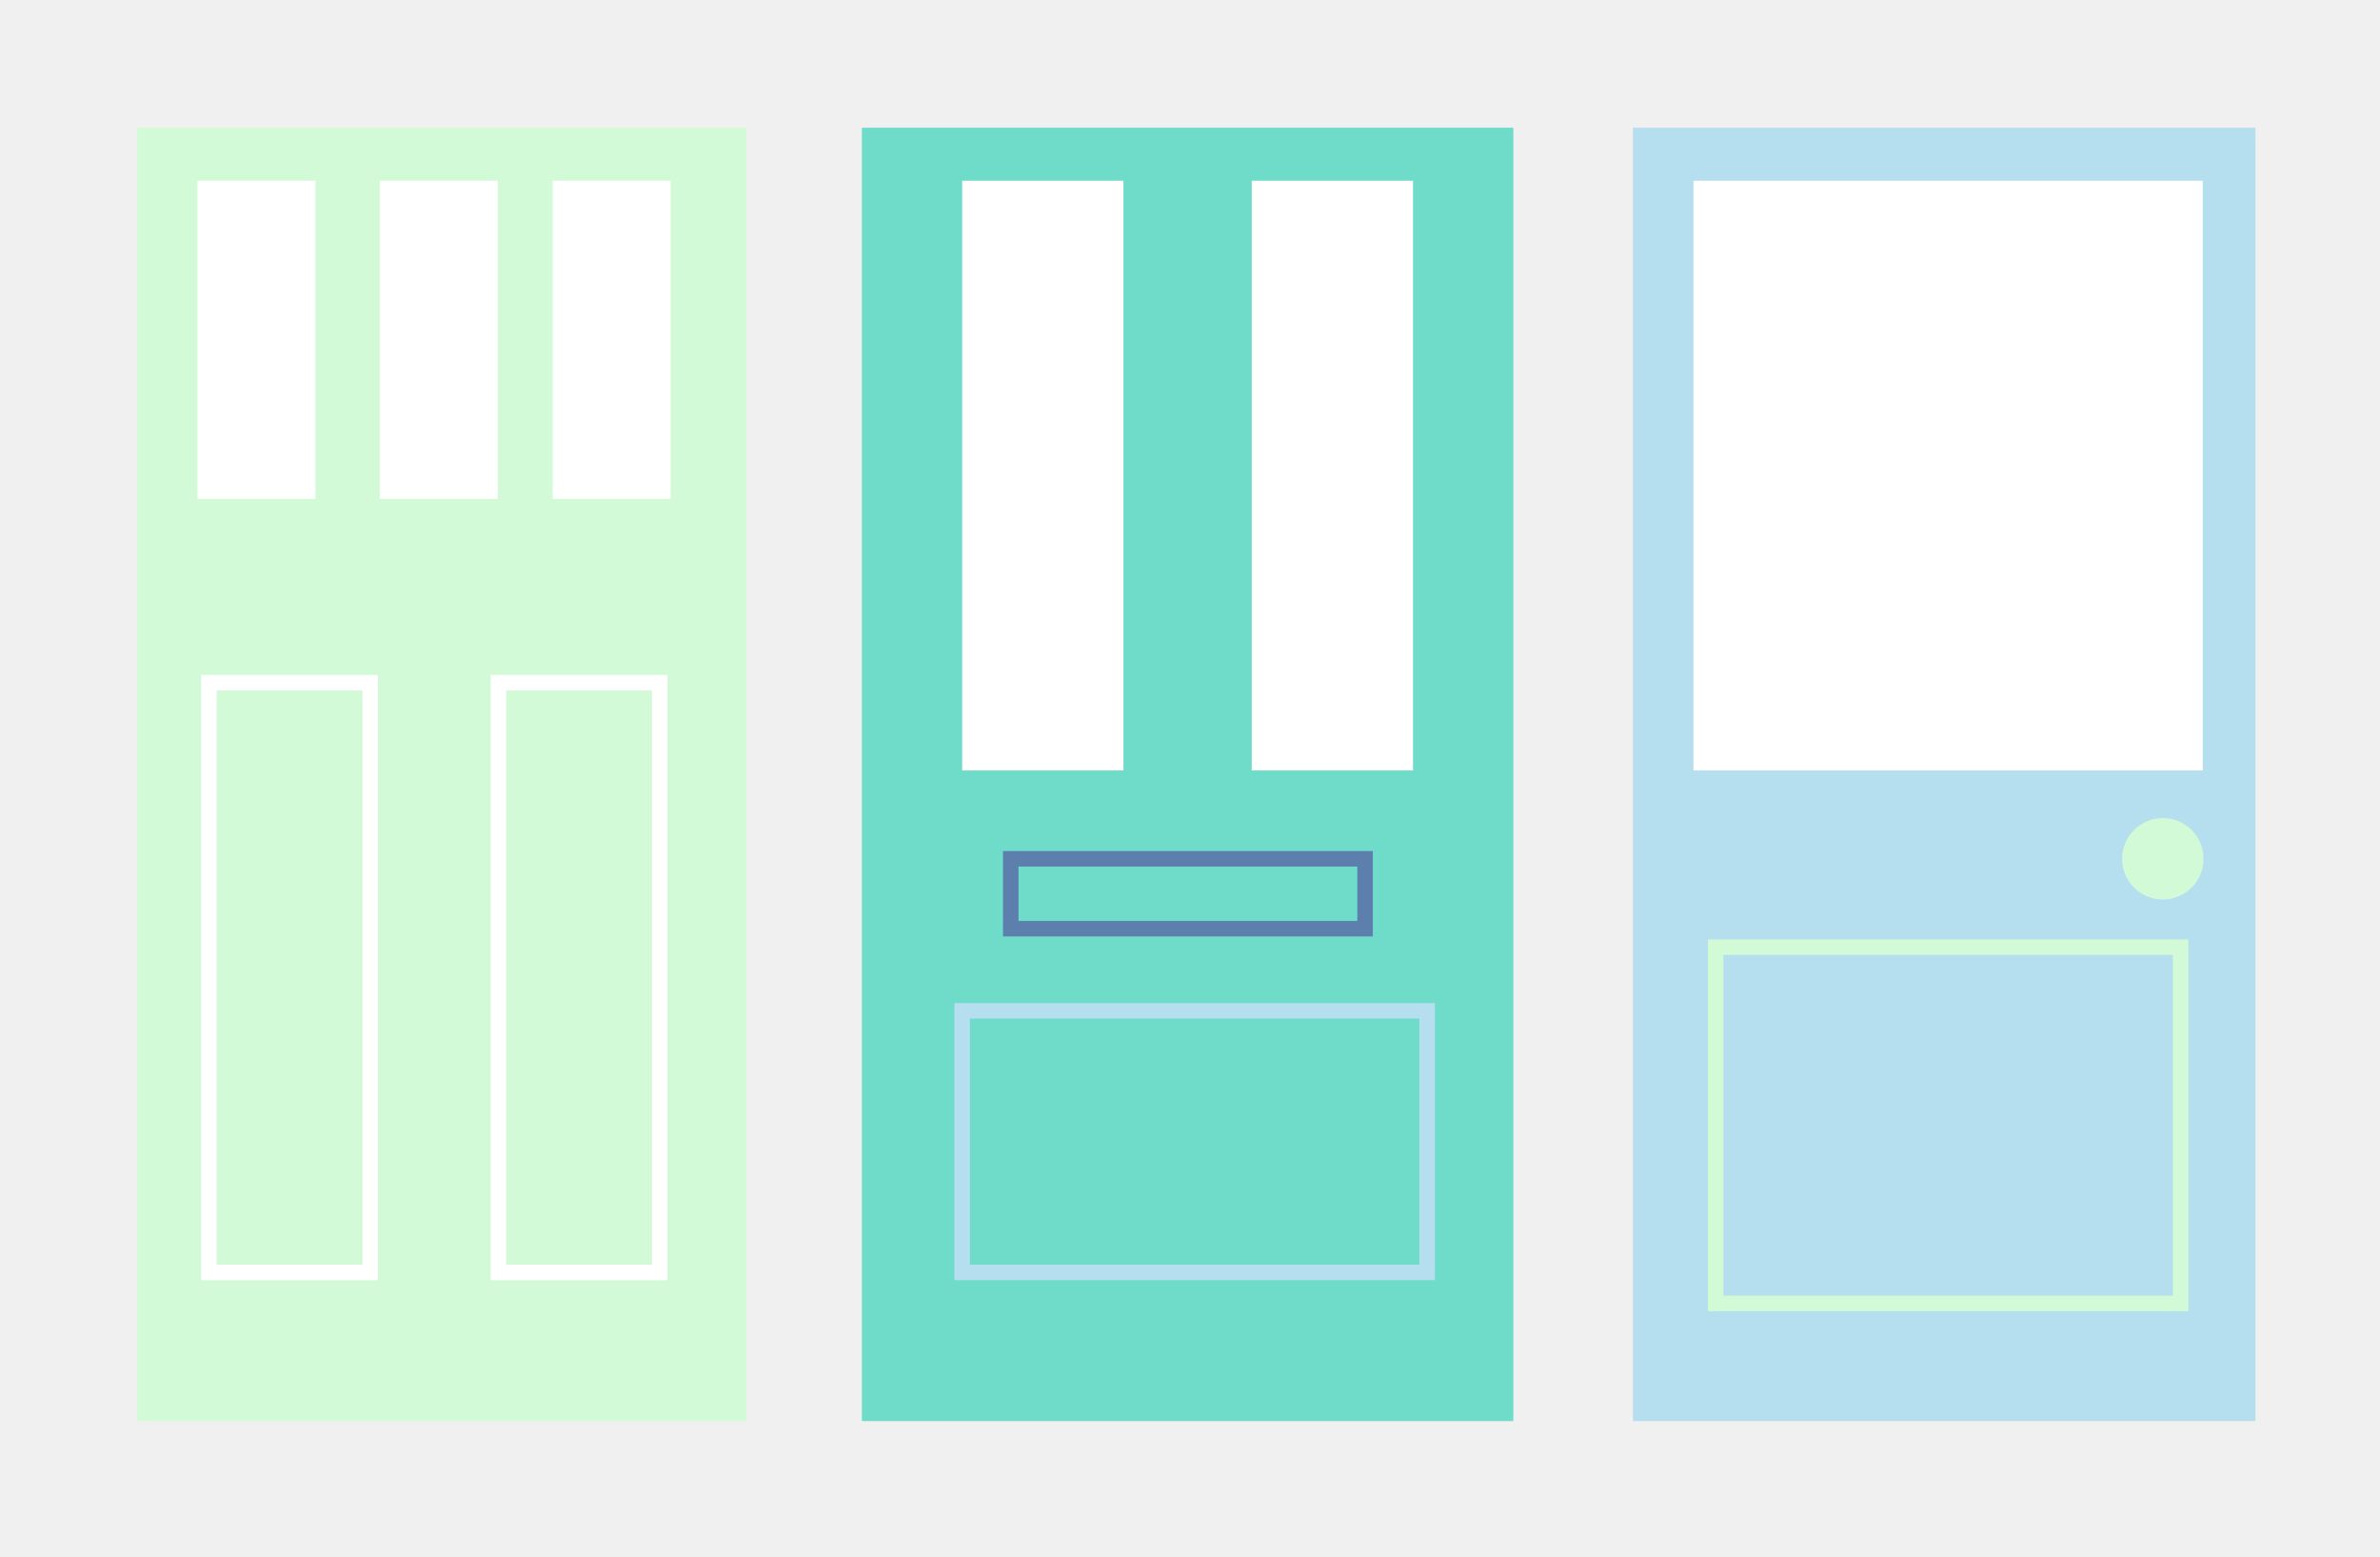
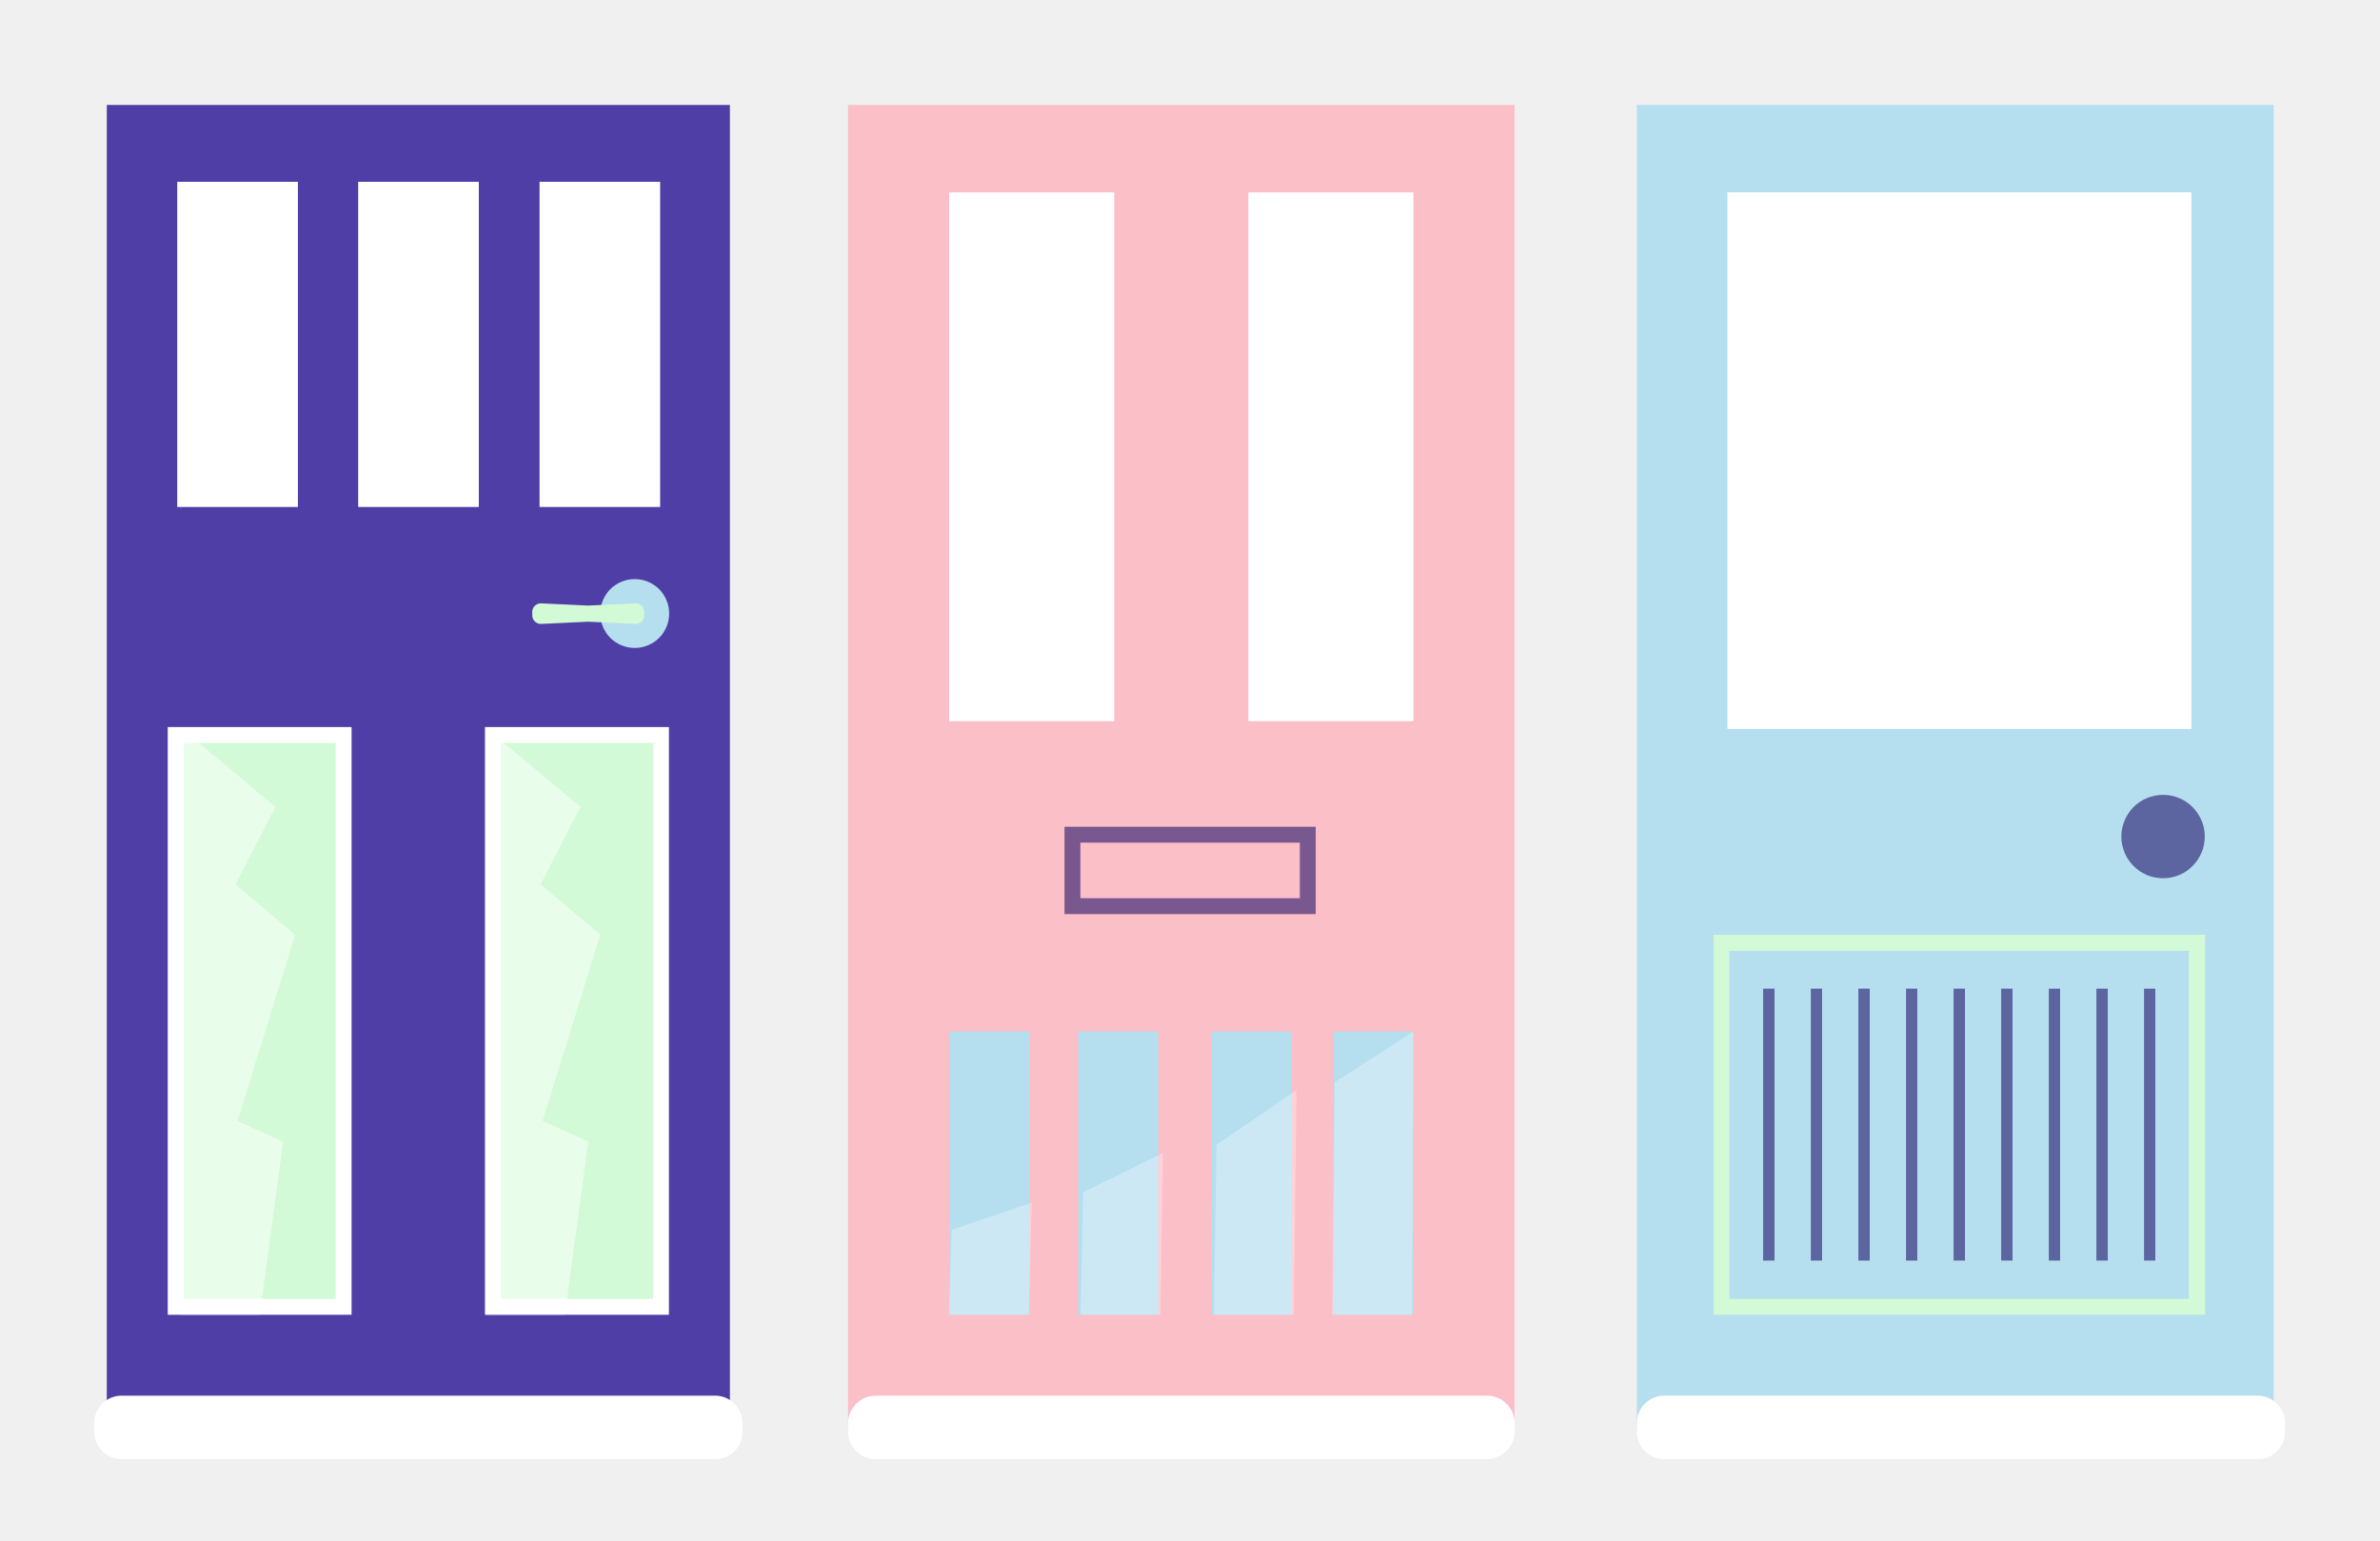
- <svg xmlns="http://www.w3.org/2000/svg" viewBox="0 0 1074 702">
-   <defs>
-     <style>.cls-1{opacity:0.7;}.cls-2{fill:#d2fad6;}.cls-3,.cls-7{fill:#6fdcca;}.cls-4{fill:#b5deef;}.cls-5{fill:#fff;}.cls-6,.cls-8,.cls-9{fill:none;}.cls-6{stroke:#fff;}.cls-6,.cls-7,.cls-8,.cls-9{stroke-miterlimit:10;stroke-width:7px;}.cls-7{stroke:#5d7fae;}.cls-8{stroke:#b5deef;}.cls-9{stroke:#d2fad6;}</style>
-   </defs>
-   <g id="Step3">
-     <rect class="cls-2" x="61.94" y="57.61" width="274.91" height="583.47" />
-     <rect class="cls-3" x="388.92" y="57.61" width="293.99" height="583.47" />
-     <rect class="cls-4" x="736.9" y="57.61" width="280.89" height="583.47" />
-     <rect class="cls-5" x="764.19" y="81.53" width="229.81" height="266.04" />
-     <rect class="cls-5" x="564.86" y="81.53" width="72.77" height="266.04" />
-     <rect class="cls-5" x="434.19" y="81.53" width="72.77" height="266.04" />
-     <rect class="cls-6" x="224.94" y="307.98" width="72.77" height="266.04" />
-     <rect class="cls-6" x="94.27" y="307.98" width="72.77" height="266.04" />
-     <rect class="cls-5" x="171.37" y="81.53" width="53.24" height="143.51" />
-     <rect class="cls-5" x="89.14" y="81.53" width="53.24" height="143.51" />
-     <rect class="cls-5" x="249.39" y="81.53" width="53.24" height="143.51" />
-     <rect class="cls-7" x="456.12" y="387.42" width="159.88" height="31.53" />
-     <rect class="cls-8" x="434.19" y="456" width="209.81" height="118.02" />
-     <rect class="cls-9" x="774.19" y="427.27" width="209.81" height="160.73" />
-     <circle class="cls-2" cx="976" cy="387.42" r="18.38" />
+ <svg xmlns="http://www.w3.org/2000/svg" version="1.1" id="Layer_1" x="0px" y="0px" viewBox="0 0 1049.9 679.5" style="enable-background:new 0 0 1049.9 679.5;" xml:space="preserve">
+   <style type="text/css">
+ 	.st0{opacity:5.000000e-02;}
+ 	.st1{fill:#503EA7;}
+ 	.st2{fill:#B5DEEF;}
+ 	.st3{fill:#FFFFFF;}
+ 	.st4{fill:#D2FAD6;}
+ 	.st5{fill:#FBBFC8;}
+ 	.st6{opacity:0.6;fill:none;stroke:#23146B;stroke-width:7;stroke-miterlimit:10;enable-background:new    ;}
+ 	.st7{fill:none;stroke:#D2FAD6;stroke-width:7;stroke-miterlimit:10;}
+ 	.st8{opacity:0.6;fill:#23146B;enable-background:new    ;}
+ 	.st9{opacity:0.5;fill:#FFFFFF;enable-background:new    ;}
+ 	.st10{opacity:0.6;}
+ 	.st11{fill:none;stroke:#23146B;stroke-width:5;stroke-miterlimit:10;}
+ 	.st12{opacity:0.3;fill:#FFFFFF;enable-background:new    ;}
+ </style>
+   <g>
+     <g class="st0">
+ 	</g>
+     <rect x="47.1" y="46.3" class="st1" width="274.9" height="583.5" />
+     <rect x="722.1" y="46.3" class="st2" width="280.9" height="583.5" />
+     <rect x="762.1" y="84.9" class="st3" width="204.5" height="236.7" />
+     <g class="st0">
+ 	</g>
+     <rect x="77.5" y="321.8" class="st4" width="74.1" height="252.3" />
+     <path class="st3" d="M148.1,327.8v245.3H81V327.8H148.1 M155.1,320.8H74v259.3h81.1V320.8z" />
+     <rect x="217.5" y="321.8" class="st4" width="74.1" height="252.3" />
+     <path class="st3" d="M288.1,327.8v245.3H221V327.8H288.1 M295.1,320.8H214v259.3h81.1V320.8z" />
+     <circle class="st2" cx="280" cy="270.7" r="15.2" />
+     <path class="st4" d="M280.4,266.2l-20.9,1l-20.9-1c-2.1,0-3.8,1.7-3.8,3.8v1.5c0,2.1,1.7,3.8,3.8,3.8l20.9-1l20.9,1   c2.1,0,3.8-1.7,3.8-3.8V270C284.2,267.9,282.5,266.2,280.4,266.2z" />
+     <rect x="158" y="80.2" class="st3" width="53.2" height="143.5" />
+     <rect x="78.2" y="80.2" class="st3" width="53.2" height="143.5" />
+     <rect x="238" y="80.2" class="st3" width="53.2" height="143.5" />
+     <rect x="374.1" y="46.3" class="st5" width="294" height="583.5" />
+     <g class="st0">
+ 	</g>
+     <rect x="473.1" y="368.3" class="st6" width="103.8" height="31.5" />
+     <rect x="418.7" y="455.1" class="st2" width="35.3" height="125" />
+     <rect x="419.8" y="462.1" class="st2" width="33" height="111" />
+     <rect x="475.6" y="455.1" class="st2" width="35.3" height="125" />
+     <rect x="476.7" y="462.1" class="st2" width="33" height="111" />
+     <rect x="534.6" y="455.1" class="st2" width="35.3" height="125" />
+     <rect x="535.7" y="462.1" class="st2" width="33" height="111" />
+     <rect x="588.2" y="455.1" class="st2" width="35.3" height="125" />
+     <rect x="589.4" y="462.1" class="st2" width="33" height="111" />
+     <path class="st2" d="M550.7,318.2v0.1V318.2z" />
+     <rect x="550.7" y="84.9" class="st3" width="72.8" height="233.3" />
+     <path class="st2" d="M418.7,318.2v0.1V318.2z" />
+     <rect x="418.7" y="84.9" class="st3" width="72.8" height="233.3" />
+     <rect x="759.4" y="415.9" class="st7" width="209.8" height="160.7" />
+     <circle class="st8" cx="954.2" cy="369.1" r="18.4" />
+     <rect x="762.1" y="84.9" class="st3" width="204.5" height="236.7" />
+     <polygon class="st4" points="755.9,412.4 762.9,419.4 965.7,419.4 965.7,573.1 972.7,580.1 972.7,412.4  " />
+     <polygon class="st9" points="214,320.8 256.1,356 238.5,390.2 264.8,412.4 239.4,494.6 259.5,503.7 249.2,580.1 214,580.1  " />
+     <polygon class="st9" points="79.4,320.8 121.5,356 103.9,390.2 130.2,412.4 104.8,494.6 124.9,503.7 114.6,580.1 79.4,580.1  " />
+     <g class="st10">
+       <line class="st11" x1="780.3" y1="436.2" x2="780.3" y2="556.2" />
+       <line class="st11" x1="801.3" y1="436.2" x2="801.3" y2="556.2" />
+       <line class="st11" x1="822.3" y1="436.2" x2="822.3" y2="556.2" />
+       <line class="st11" x1="843.3" y1="436.2" x2="843.3" y2="556.2" />
+       <line class="st11" x1="864.3" y1="436.2" x2="864.3" y2="556.2" />
+       <line class="st11" x1="885.3" y1="436.2" x2="885.3" y2="556.2" />
+       <line class="st11" x1="906.3" y1="436.2" x2="906.3" y2="556.2" />
+       <line class="st11" x1="948.3" y1="436.2" x2="948.3" y2="556.2" />
+       <line class="st11" x1="927.3" y1="436.2" x2="927.3" y2="556.2" />
+     </g>
+     <polygon class="st12" points="419.8,542.6 455.1,530.6 453.9,580.1 418.7,580.1  " />
+     <polygon class="st12" points="477.8,526 513,508.7 511.9,580.1 476.6,580.1  " />
+     <polygon class="st12" points="536.6,505.1 571.9,481 570.7,580.1 535.5,580.1  " />
+     <polygon class="st12" points="588.8,477.5 623.5,455.1 622.9,580.1 587.7,580.1  " />
+     <path class="st3" d="M996,643.8H734.1c-6.6,0-12-5.4-12-12v-4c0-6.6,5.4-12,12-12H996c6.6,0,12,5.4,12,12v4   C1008,638.4,1002.6,643.8,996,643.8z" />
+     <path class="st3" d="M655.9,643.8H386.3c-6.7,0-12.2-5.5-12.2-12.2V628c0-6.7,5.5-12.2,12.2-12.2h269.7c6.7,0,12.2,5.5,12.2,12.2   v3.7C668.1,638.3,662.6,643.8,655.9,643.8z" />
+     <path class="st3" d="M315.6,643.8H53.6c-6.6,0-12-5.4-12-12v-4c0-6.6,5.4-12,12-12h261.9c6.6,0,12,5.4,12,12v4   C327.6,638.4,322.2,643.8,315.6,643.8z" />
  </g>
</svg>
